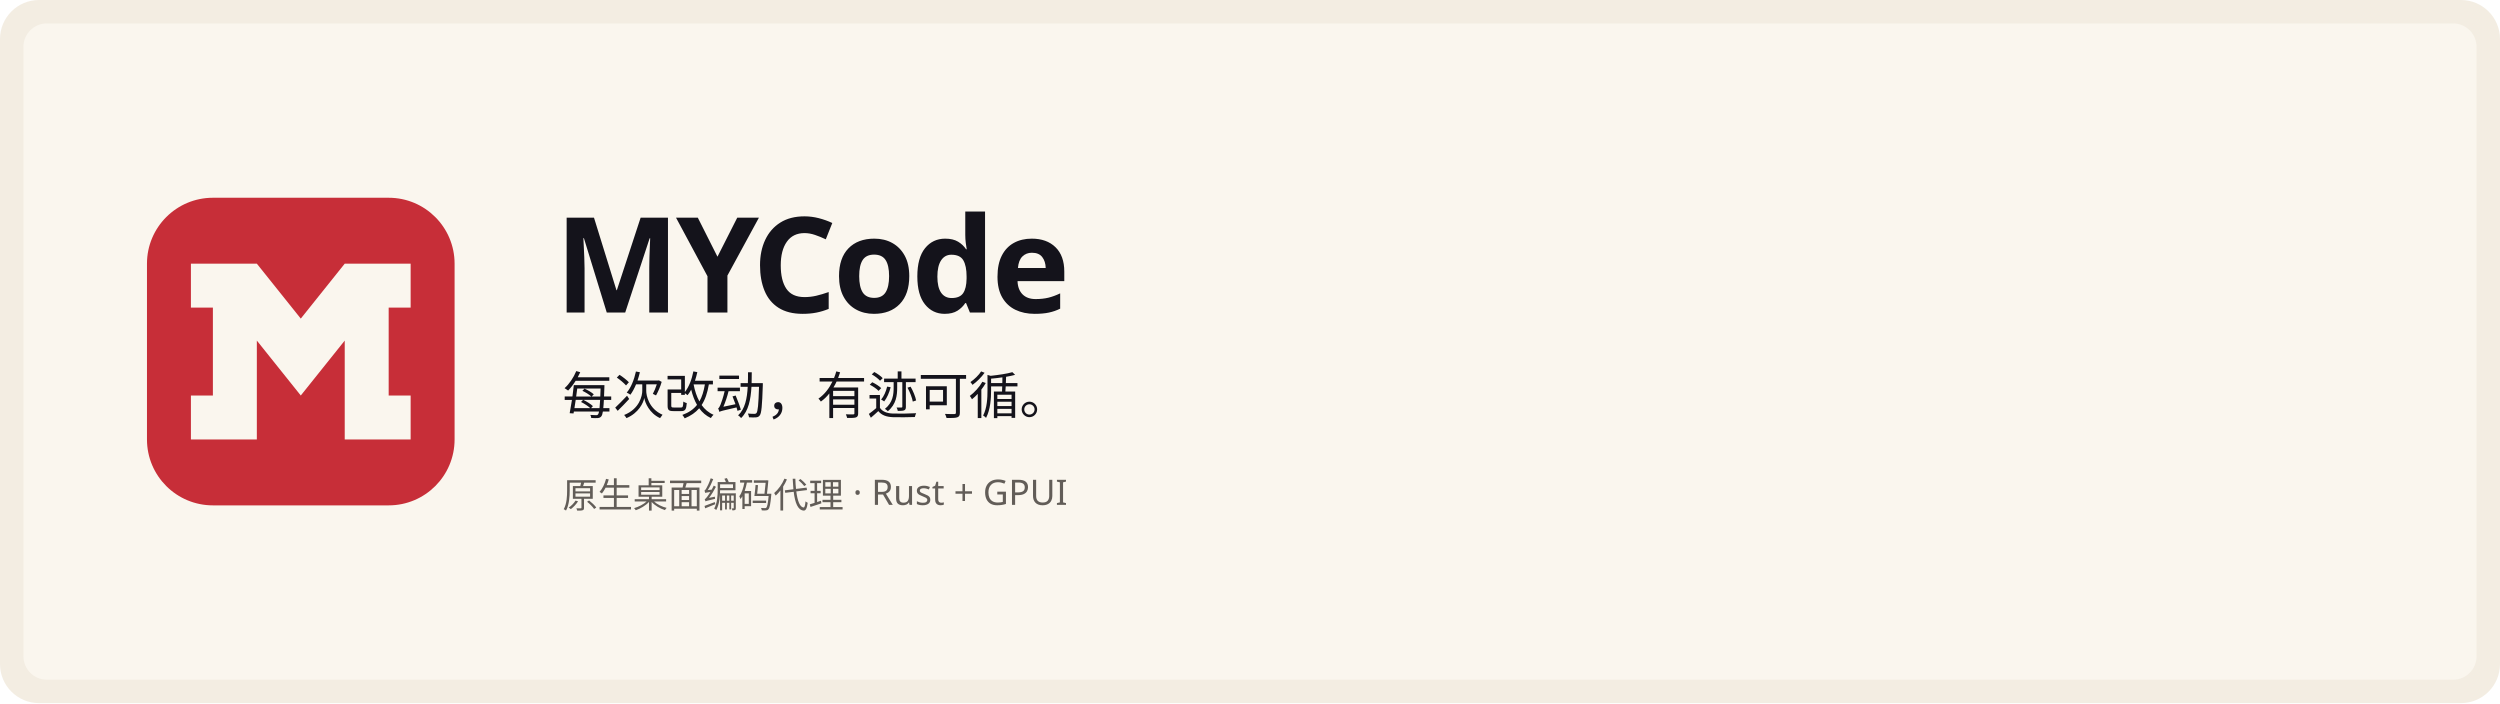
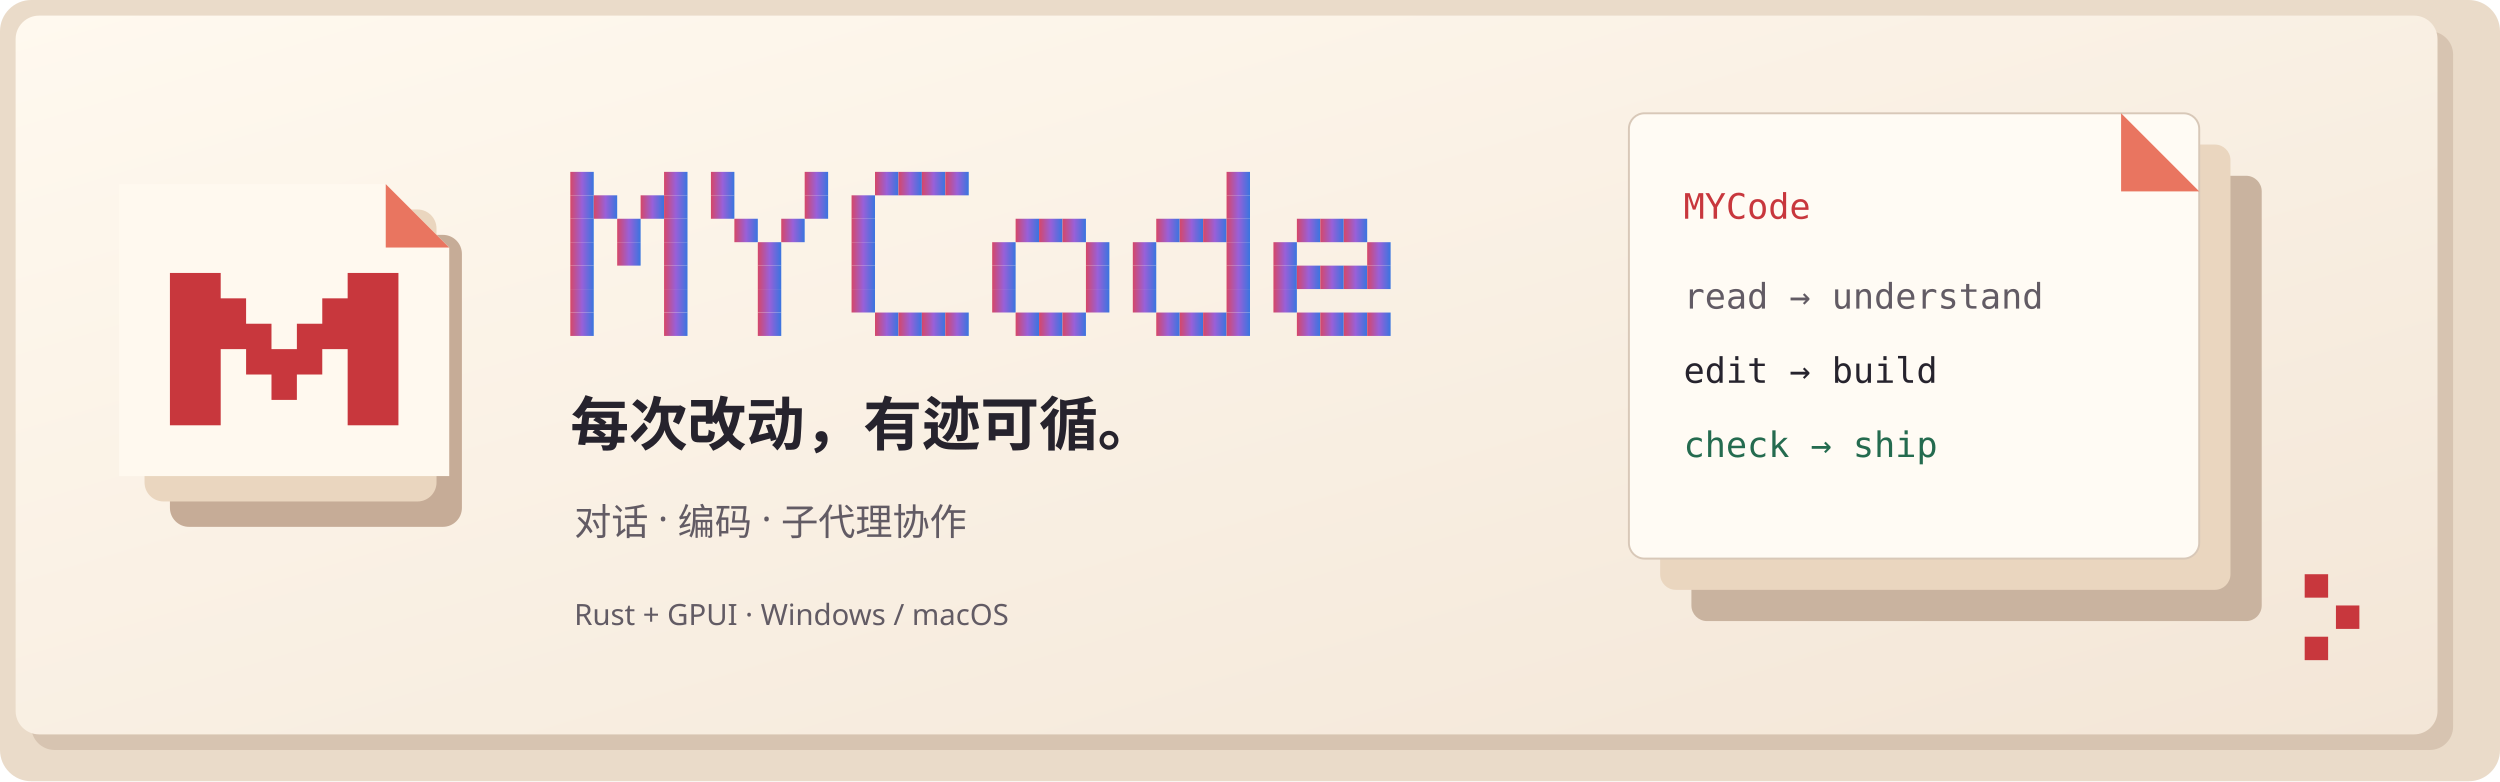
- <svg xmlns="http://www.w3.org/2000/svg" width="1280" height="360" viewBox="0 0 1280 360" role="img" aria-label="MYCode — Rust 原生编码代理">
-   <rect width="1280" height="360" rx="20" fill="#F3EDE2" />
-   <rect x="12" y="12" width="1256" height="336" rx="12" fill="#FAF6EE" />
-   <svg x="64" y="90" width="180" height="180" viewBox="0 0 256 256">
-     <rect id="tile" x="16" y="16" width="224" height="224" rx="48" fill="#C72E38" />
-     <polygon id="mark" fill="#FAF6EE" points="48,64 96,64 128,104 160,64 208,64 208,96 192,96 192,160 208,160 208,192 160,192 160,120 128,160 96,120 96,192 48,192 48,160 64,160 64,96 48,96" />
+ <svg xmlns="http://www.w3.org/2000/svg" width="1280" height="400" viewBox="0 0 1280 400" role="img" aria-label="MYCode — 每次改动，有迹可循。">
+   <defs>
+     <linearGradient id="paper" x2="1" y2="1">
+       <stop stop-color="#FFF9EF" />
+       <stop offset="1" stop-color="#F3E6D7" />
+     </linearGradient>
+   </defs>
+   <rect width="1280" height="400" rx="16" fill="#EADBC9" />
+   <rect x="16" y="16" width="1240" height="368" rx="12" fill="#D7C4B1" />
+   <rect x="8" y="8" width="1240" height="368" rx="12" fill="url(#paper)" />
+   <svg x="48" y="78" width="208" height="208" viewBox="0 0 256 256">
+     <rect x="48" y="52" width="184" height="184" rx="12" fill="#C6AC97" />
+     <rect x="32" y="36" width="184" height="184" rx="12" fill="#EAD6BF" />
+     <polygon points="16,20 184,20 224,60 224,204 16,204" fill="#FFF9EF" />
+     <polygon points="184,20 184,60 224,60" fill="#E97560" />
+     <polygon points="48,76 80,76 80,92 96,92 96,108 112,108 112,124 128,124 128,108 144,108 144,92 160,92 160,76 192,76 192,172 160,172 160,124 144,124 144,140 128,140 128,156 112,156 112,140 96,140 96,124 80,124 80,172 48,172" fill="#C8373D" />
+   </svg>
+   <svg x="292" y="88" width="420" height="84" viewBox="0 0 350 70">
+     <defs>
+       <linearGradient id="palette-0" x1="0" y1="0" x2="1" y2="0">
+         <stop offset="0%" stop-color="#D54768" />
+         <stop offset="50%" stop-color="#9960D8" />
+         <stop offset="100%" stop-color="#3975DF" />
+       </linearGradient>
+       <linearGradient id="palette-1" x1="0" y1="0" x2="1" y2="0">
+         <stop offset="0%" stop-color="#158F91" />
+         <stop offset="50%" stop-color="#3975DF" />
+         <stop offset="100%" stop-color="#9960D8" />
+       </linearGradient>
+       <linearGradient id="palette-2" x1="0" y1="0" x2="1" y2="0">
+         <stop offset="0%" stop-color="#348949" />
+         <stop offset="50%" stop-color="#158F91" />
+         <stop offset="100%" stop-color="#3975DF" />
+       </linearGradient>
+       <linearGradient id="palette-3" x1="0" y1="0" x2="1" y2="0">
+         <stop offset="0%" stop-color="#9B7928" />
+         <stop offset="50%" stop-color="#D54768" />
+         <stop offset="100%" stop-color="#9960D8" />
+       </linearGradient>
+       <linearGradient id="palette-4" x1="0" y1="0" x2="1" y2="0">
+         <stop offset="0%" stop-color="#3975DF" />
+         <stop offset="50%" stop-color="#9960D8" />
+         <stop offset="100%" stop-color="#D54768" />
+       </linearGradient>
+       <linearGradient id="palette-5" x1="0" y1="0" x2="1" y2="0">
+         <stop offset="0%" stop-color="#B86A25" />
+         <stop offset="50%" stop-color="#158F91" />
+         <stop offset="100%" stop-color="#9960D8" />
+       </linearGradient>
+     </defs>
+     <g fill="url(#palette-0)">
+       <rect x="0" y="0" width="10" height="10" />
+       <rect x="40" y="0" width="10" height="10" />
+       <rect x="0" y="10" width="10" height="10" />
+       <rect x="10" y="10" width="10" height="10" />
+       <rect x="30" y="10" width="10" height="10" />
+       <rect x="40" y="10" width="10" height="10" />
+       <rect x="0" y="20" width="10" height="10" />
+       <rect x="20" y="20" width="10" height="10" />
+       <rect x="40" y="20" width="10" height="10" />
+       <rect x="0" y="30" width="10" height="10" />
+       <rect x="20" y="30" width="10" height="10" />
+       <rect x="40" y="30" width="10" height="10" />
+       <rect x="0" y="40" width="10" height="10" />
+       <rect x="40" y="40" width="10" height="10" />
+       <rect x="0" y="50" width="10" height="10" />
+       <rect x="40" y="50" width="10" height="10" />
+       <rect x="0" y="60" width="10" height="10" />
+       <rect x="40" y="60" width="10" height="10" />
+       <rect x="60" y="0" width="10" height="10" />
+       <rect x="100" y="0" width="10" height="10" />
+       <rect x="60" y="10" width="10" height="10" />
+       <rect x="100" y="10" width="10" height="10" />
+       <rect x="70" y="20" width="10" height="10" />
+       <rect x="90" y="20" width="10" height="10" />
+       <rect x="80" y="30" width="10" height="10" />
+       <rect x="80" y="40" width="10" height="10" />
+       <rect x="80" y="50" width="10" height="10" />
+       <rect x="80" y="60" width="10" height="10" />
+       <rect x="130" y="0" width="10" height="10" />
+       <rect x="140" y="0" width="10" height="10" />
+       <rect x="150" y="0" width="10" height="10" />
+       <rect x="160" y="0" width="10" height="10" />
+       <rect x="120" y="10" width="10" height="10" />
+       <rect x="120" y="20" width="10" height="10" />
+       <rect x="120" y="30" width="10" height="10" />
+       <rect x="120" y="40" width="10" height="10" />
+       <rect x="120" y="50" width="10" height="10" />
+       <rect x="130" y="60" width="10" height="10" />
+       <rect x="140" y="60" width="10" height="10" />
+       <rect x="150" y="60" width="10" height="10" />
+       <rect x="160" y="60" width="10" height="10" />
+       <rect x="190" y="20" width="10" height="10" />
+       <rect x="200" y="20" width="10" height="10" />
+       <rect x="210" y="20" width="10" height="10" />
+       <rect x="180" y="30" width="10" height="10" />
+       <rect x="220" y="30" width="10" height="10" />
+       <rect x="180" y="40" width="10" height="10" />
+       <rect x="220" y="40" width="10" height="10" />
+       <rect x="180" y="50" width="10" height="10" />
+       <rect x="220" y="50" width="10" height="10" />
+       <rect x="190" y="60" width="10" height="10" />
+       <rect x="200" y="60" width="10" height="10" />
+       <rect x="210" y="60" width="10" height="10" />
+       <rect x="280" y="0" width="10" height="10" />
+       <rect x="280" y="10" width="10" height="10" />
+       <rect x="250" y="20" width="10" height="10" />
+       <rect x="260" y="20" width="10" height="10" />
+       <rect x="270" y="20" width="10" height="10" />
+       <rect x="280" y="20" width="10" height="10" />
+       <rect x="240" y="30" width="10" height="10" />
+       <rect x="280" y="30" width="10" height="10" />
+       <rect x="240" y="40" width="10" height="10" />
+       <rect x="280" y="40" width="10" height="10" />
+       <rect x="240" y="50" width="10" height="10" />
+       <rect x="280" y="50" width="10" height="10" />
+       <rect x="250" y="60" width="10" height="10" />
+       <rect x="260" y="60" width="10" height="10" />
+       <rect x="270" y="60" width="10" height="10" />
+       <rect x="280" y="60" width="10" height="10" />
+       <rect x="310" y="20" width="10" height="10" />
+       <rect x="320" y="20" width="10" height="10" />
+       <rect x="330" y="20" width="10" height="10" />
+       <rect x="300" y="30" width="10" height="10" />
+       <rect x="340" y="30" width="10" height="10" />
+       <rect x="300" y="40" width="10" height="10" />
+       <rect x="310" y="40" width="10" height="10" />
+       <rect x="320" y="40" width="10" height="10" />
+       <rect x="330" y="40" width="10" height="10" />
+       <rect x="340" y="40" width="10" height="10" />
+       <rect x="300" y="50" width="10" height="10" />
+       <rect x="310" y="60" width="10" height="10" />
+       <rect x="320" y="60" width="10" height="10" />
+       <rect x="330" y="60" width="10" height="10" />
+       <rect x="340" y="60" width="10" height="10" />
+     </g>
  </svg>
  <g font-family="Segoe UI, PingFang SC, Microsoft YaHei, sans-serif">
-     <text x="284" y="160" font-size="68" font-weight="650" letter-spacing="-2" fill="#14131B">MYCode</text>
-     <text x="288" y="212" font-size="26" fill="#14131B">每次改动，有迹可循。</text>
-     <text x="288" y="260" font-size="18" fill="#625D58">原生桌面编码代理 · Rust + GPUI</text>
+     <text x="292" y="228" font-size="30" font-weight="600" fill="#26232D">每次改动，有迹可循。</text>
+     <text x="294" y="274" font-size="19" fill="#625B64">对话 · 编码 · 子代理协作</text>
+     <text x="294" y="320" font-size="15" fill="#625B64">Rust + GPUI · Windows / macOS</text>
+   </g>
+   <rect x="866" y="90" width="292" height="228" rx="8" fill="#C9B39F" />
+   <rect x="850" y="74" width="292" height="228" rx="8" fill="#EAD6BF" />
+   <rect x="834" y="58" width="292" height="228" rx="8" fill="#FFFBF4" stroke="#D8C8B8" />
+   <path d="M1086 58v40h40" fill="#E97560" />
+   <g font-family="Cascadia Code, Consolas, monospace" font-size="18">
+     <text x="862" y="112" fill="#C8373D">MYCode</text>
+     <text x="862" y="158" fill="#625B64">read  →  understand</text>
+     <text x="862" y="196" fill="#26232D">edit  →  build</text>
+     <text x="862" y="234" fill="#246B4F">check →  ship</text>
+   </g>
+   <g fill="#C8373D">
+     <rect x="1180" y="294" width="12" height="12" />
+     <rect x="1196" y="310" width="12" height="12" />
+     <rect x="1180" y="326" width="12" height="12" />
  </g>
</svg>
